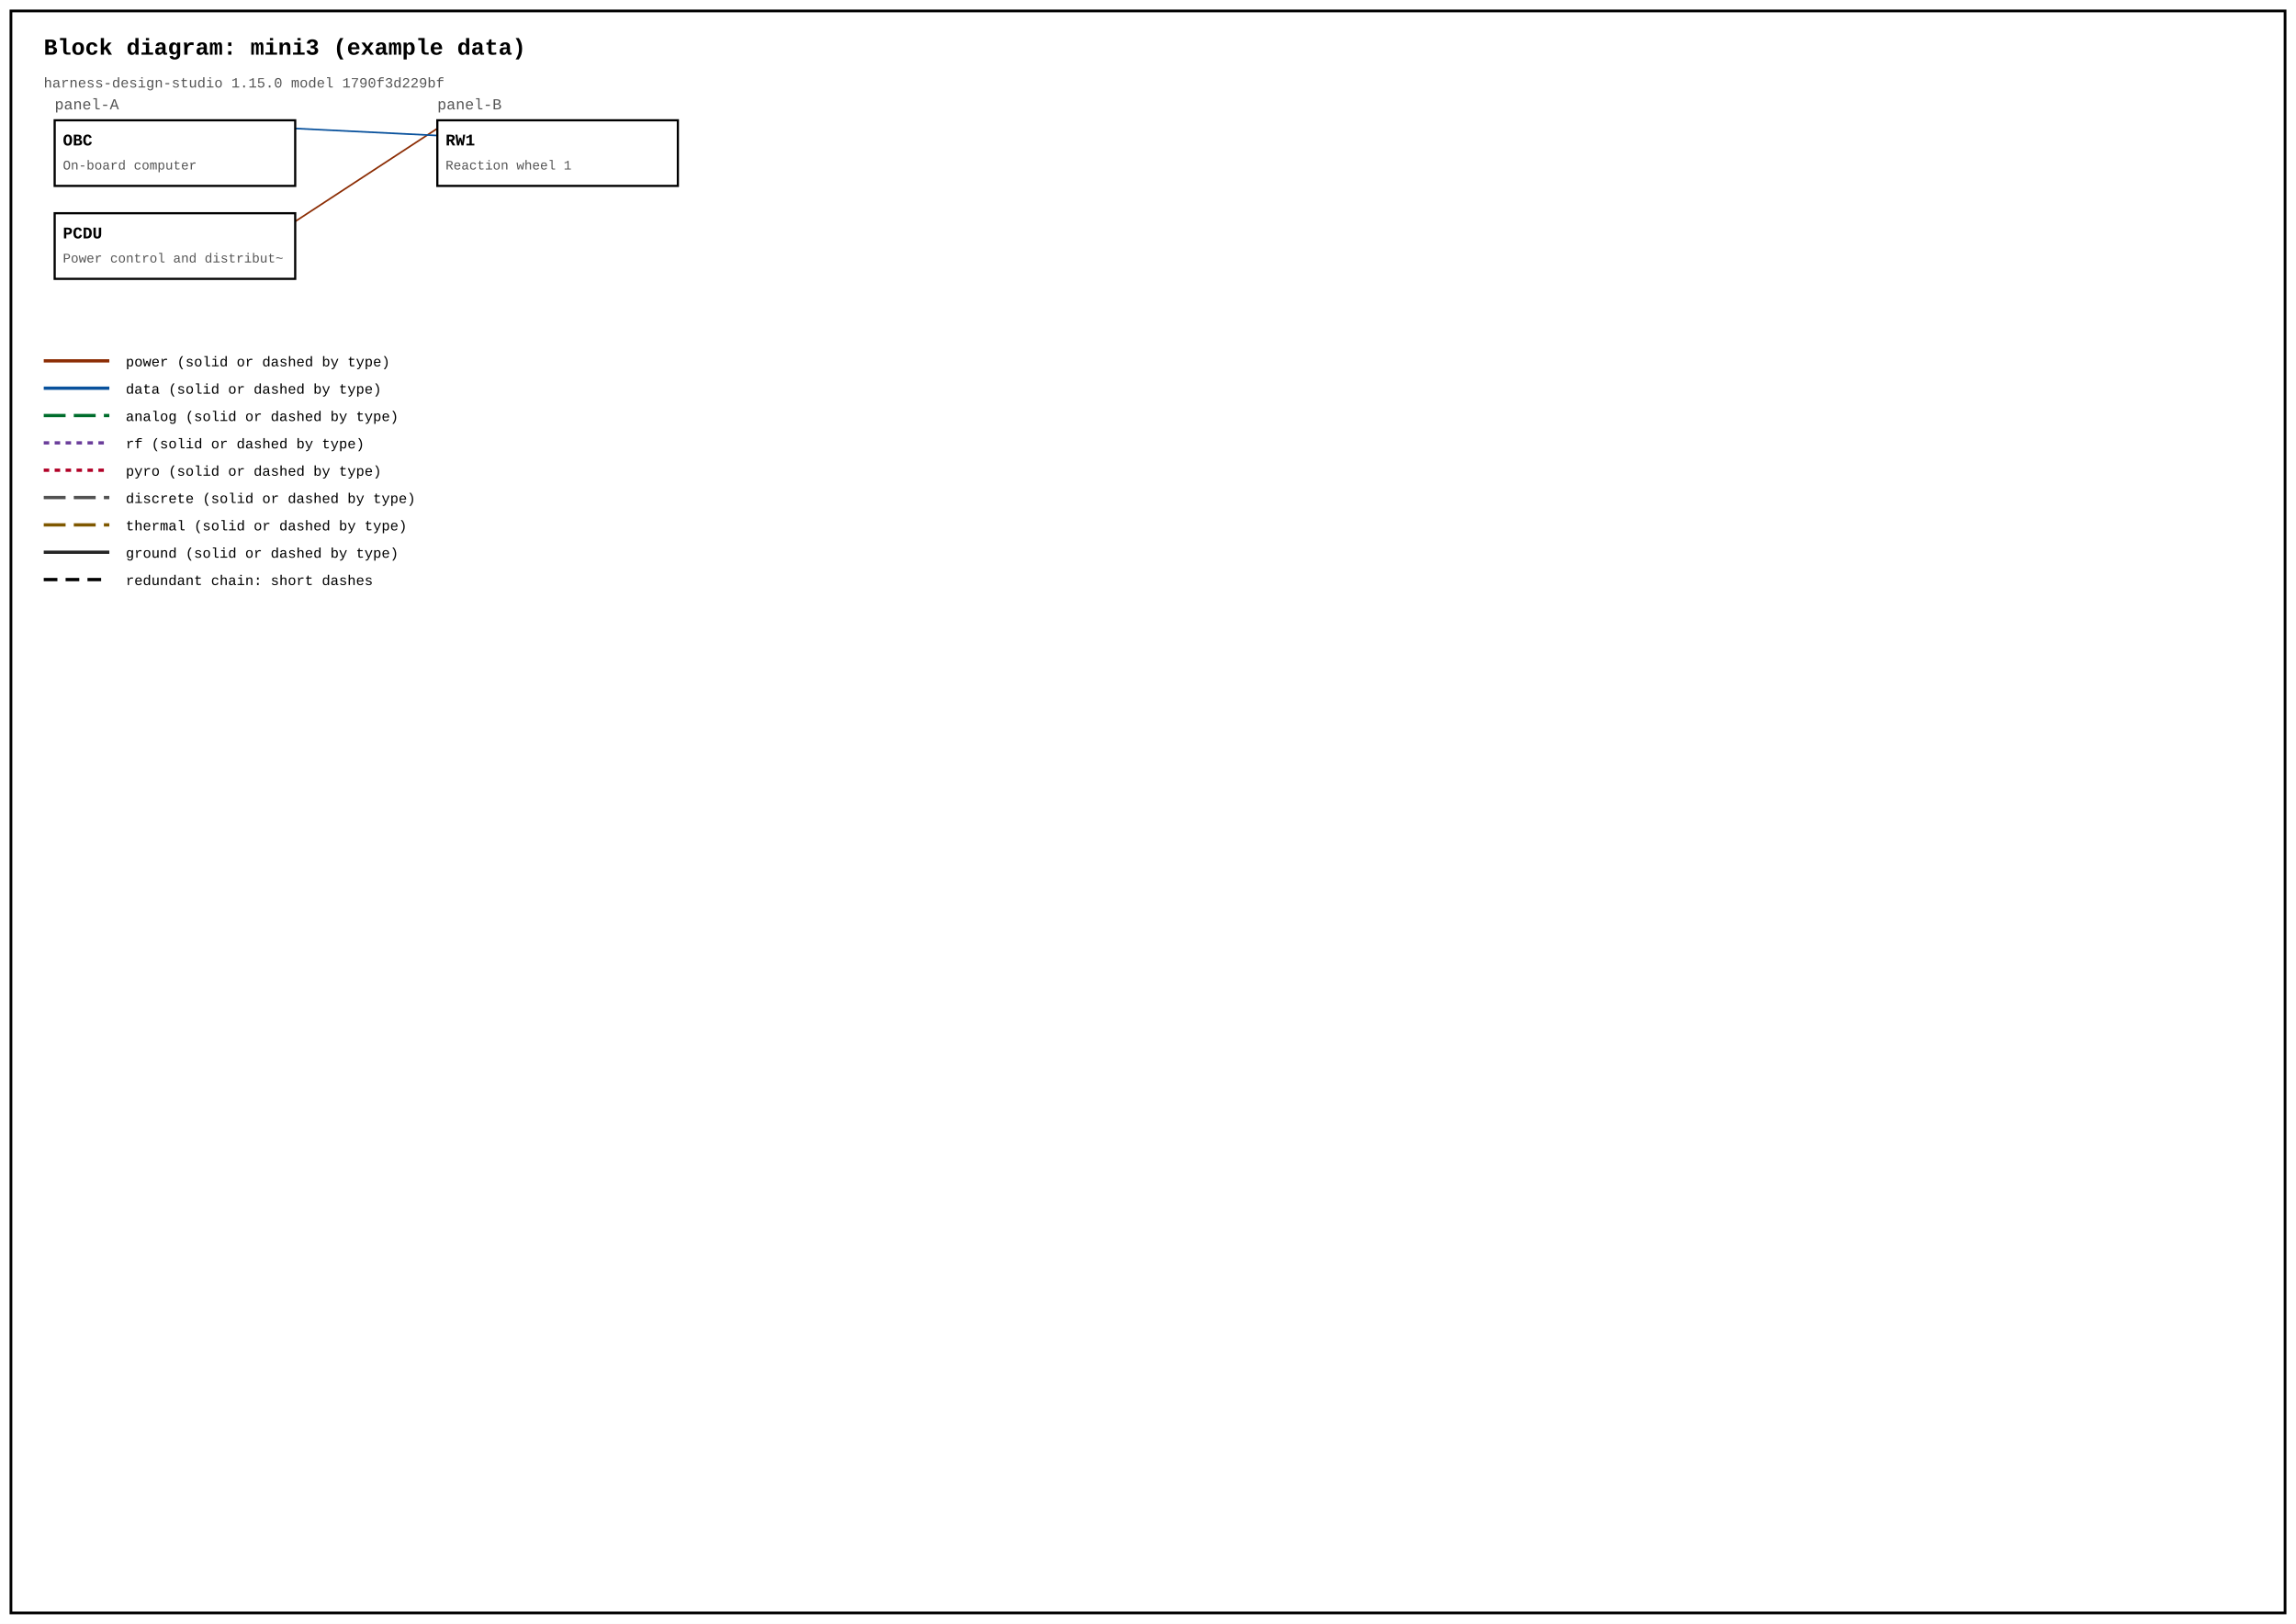
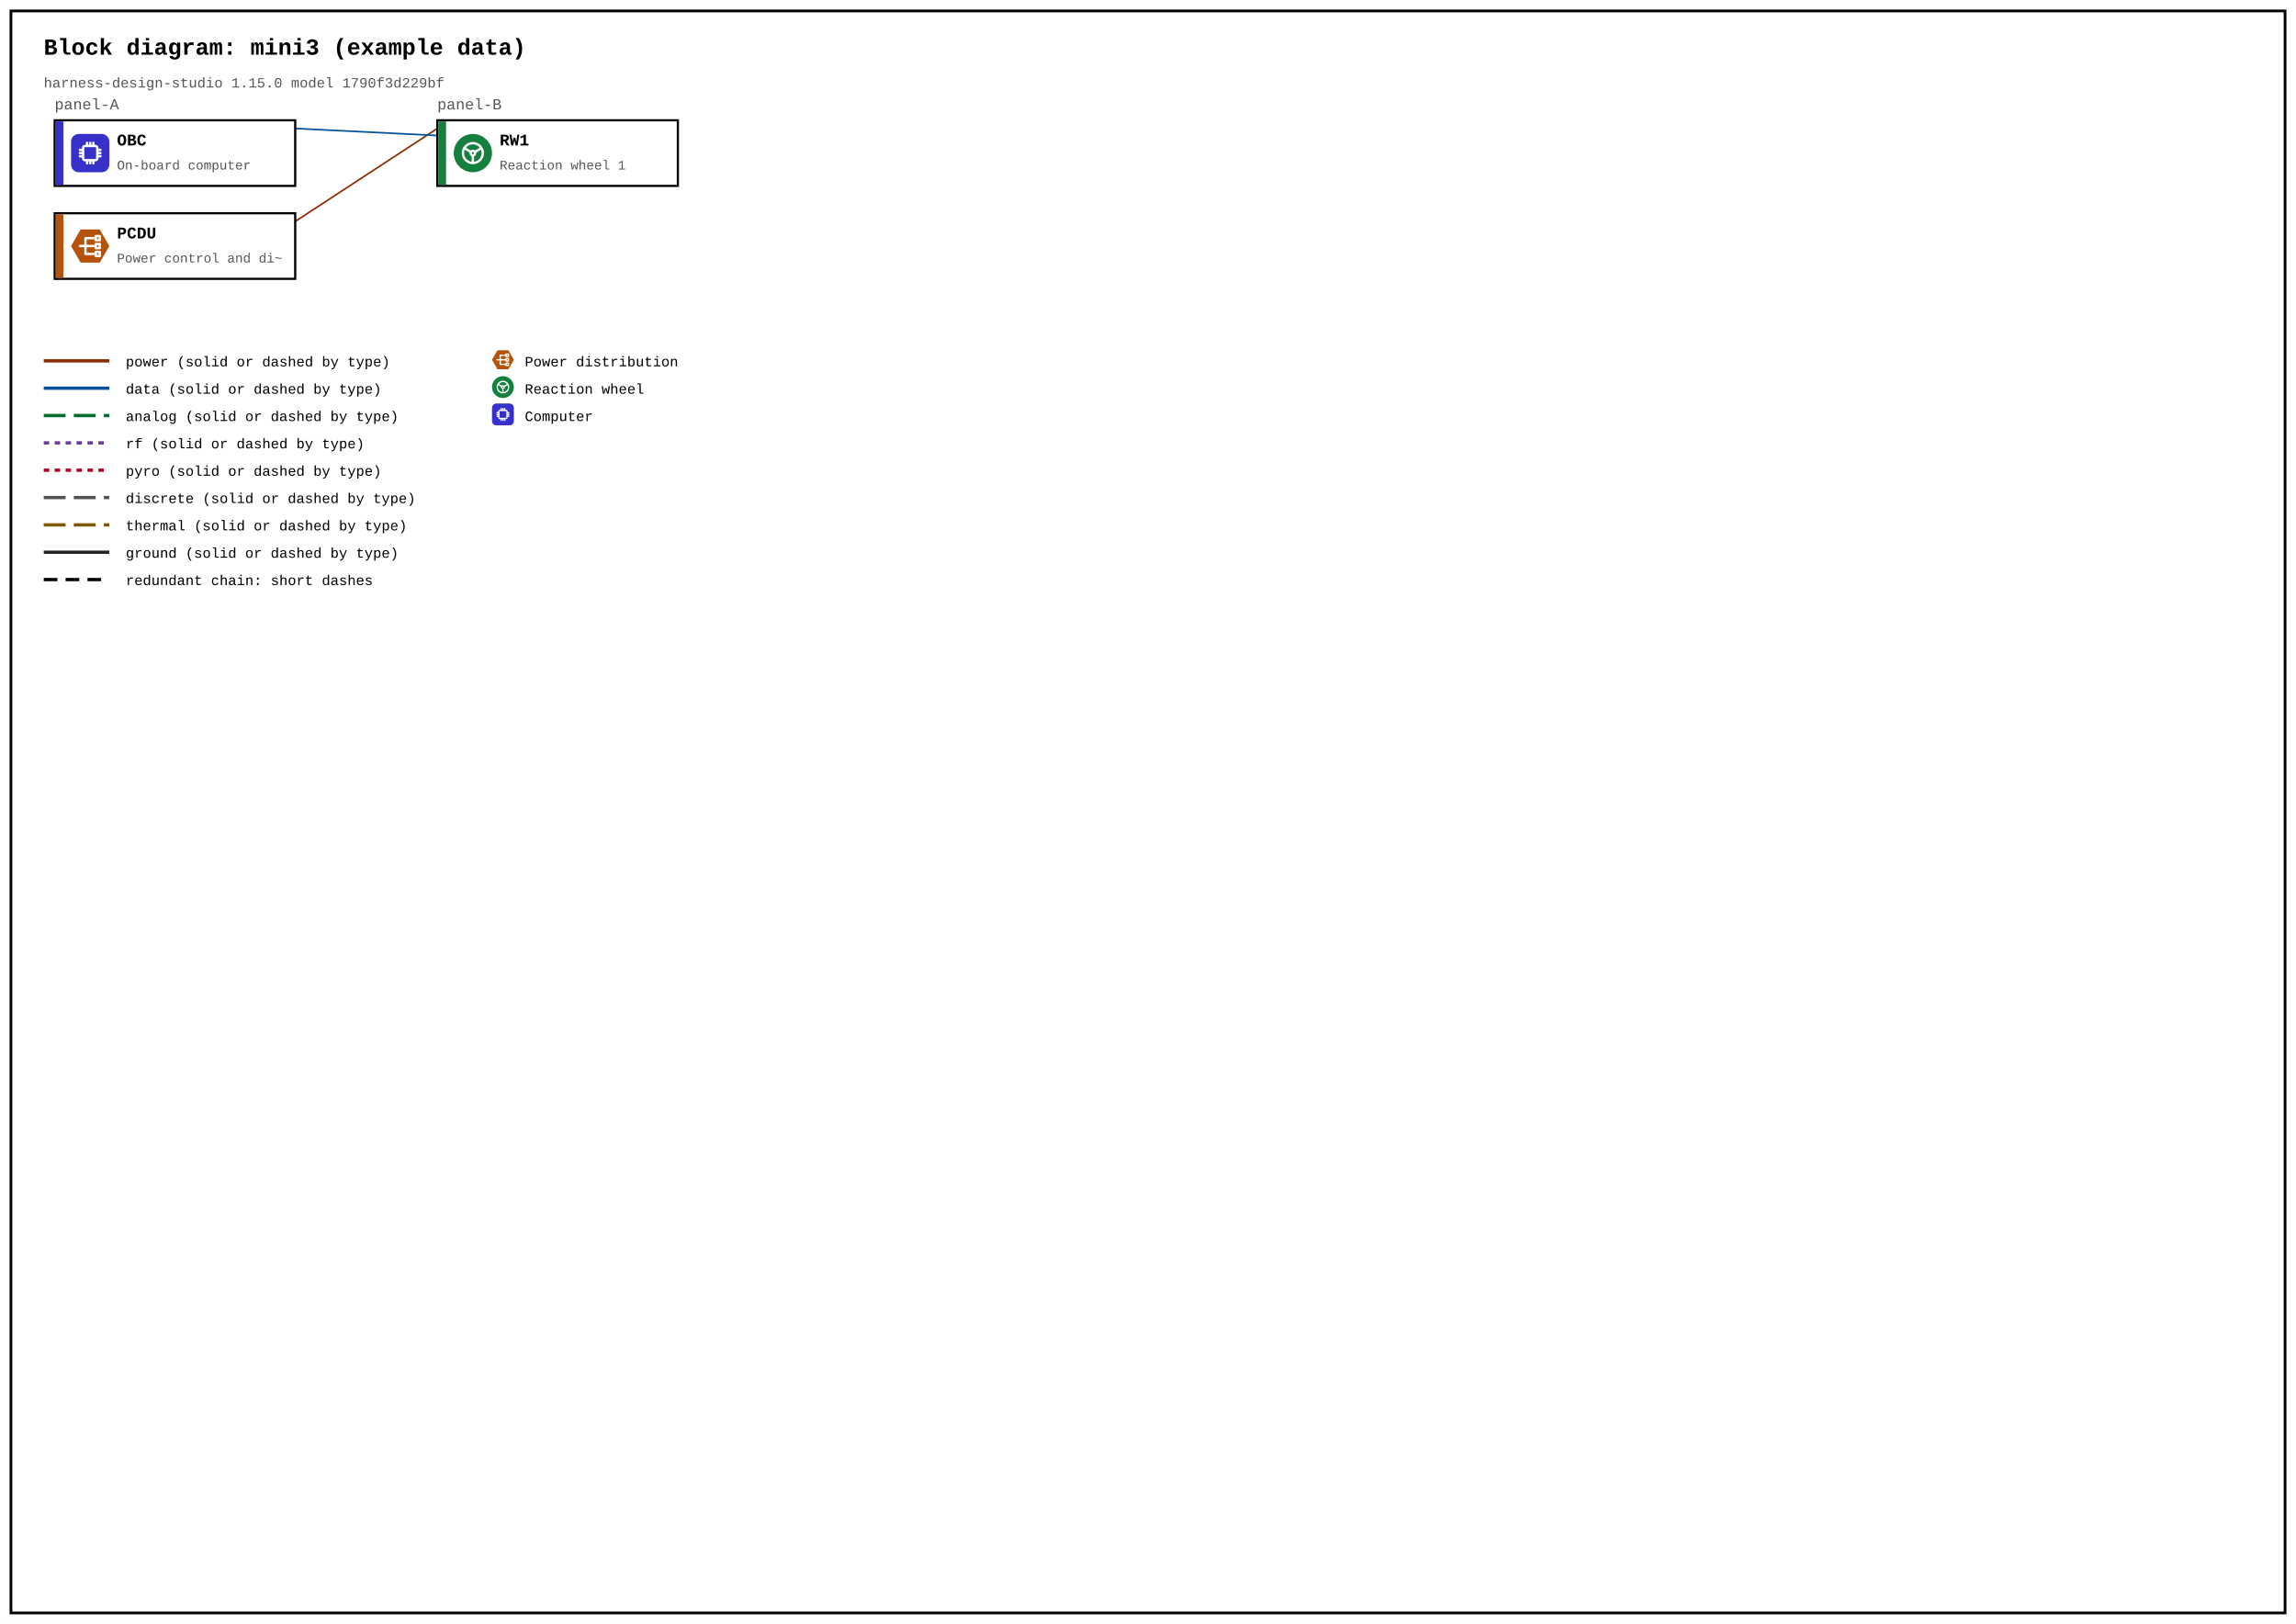
<svg xmlns="http://www.w3.org/2000/svg" width="420mm" height="297mm" viewBox="0 0 420 297" font-family="Courier New, Courier, monospace">
  <rect x="0" y="0" width="420" height="297" fill="#ffffff" />
  <rect x="2" y="2" width="416" height="293" fill="none" stroke="#000000" stroke-width="0.5" />
  <text x="8" y="10" font-size="4.2" font-weight="bold" text-anchor="start" fill="#000000">Block diagram: mini3 (example data)</text>
  <text x="8" y="16" font-size="2.6" text-anchor="start" fill="#555555">harness-design-studio 1.15.0 model 1790f3d229bf</text>
  <text x="10" y="20" font-size="2.8" text-anchor="start" fill="#555555">panel-A</text>
  <text x="80" y="20" font-size="2.8" text-anchor="start" fill="#555555">panel-B</text>
  <line x1="54" y1="40.5" x2="80" y2="23.5" stroke="#8c2d04" stroke-width="0.3" />
  <line x1="54" y1="23.5" x2="80" y2="24.786" stroke="#08519c" stroke-width="0.3" />
  <rect x="10" y="22" width="44" height="12" fill="#ffffff" stroke="#000000" stroke-width="0.4" />
-   <text x="11.5" y="26.6" font-size="3" font-weight="bold" text-anchor="start" fill="#000000">OBC</text>
-   <text x="11.5" y="31" font-size="2.4" text-anchor="start" fill="#555555">On-board computer</text>
+   <path d="M 10.2 22.2 L 11.6 22.2 L 11.6 33.8 L 10.2 33.8 Z" fill="#3730c9" />
+   <path d="M 14.4 24.5 L 18.6 24.5 C 19.373 24.5 20 25.127 20 25.9 L 20 30.1 C 20 30.873 19.373 31.5 18.6 31.5 L 14.4 31.5 C 13.627 31.5 13 30.873 13 30.1 L 13 25.9 C 13 25.127 13.627 24.5 14.4 24.5 Z" fill="#3730c9" />
+   <path d="M 15.547 26.701 L 17.453 26.701 C 17.644 26.701 17.799 26.856 17.799 27.047 L 17.799 28.953 C 17.799 29.144 17.644 29.299 17.453 29.299 L 15.547 29.299 C 15.356 29.299 15.201 29.144 15.201 28.953 L 15.201 27.047 C 15.201 26.856 15.356 26.701 15.547 26.701 Z M 15.922 26.123 L 15.922 26.701 M 15.922 29.299 L 15.922 29.877 M 14.623 27.422 L 15.201 27.422 M 17.799 27.422 L 18.377 27.422 M 16.5 26.123 L 16.5 26.701 M 16.5 29.299 L 16.5 29.877 M 14.623 28 L 15.201 28 M 17.799 28 L 18.377 28 M 17.078 26.123 L 17.078 26.701 M 17.078 29.299 L 17.078 29.877 M 14.623 28.578 L 15.201 28.578 M 17.799 28.578 L 18.377 28.578" fill="none" stroke="#ffffff" stroke-width="0.433" stroke-linecap="round" stroke-linejoin="round" />
+   <text x="21.4" y="26.6" font-size="3" font-weight="bold" text-anchor="start" fill="#000000">OBC</text>
+   <text x="21.4" y="31" font-size="2.4" text-anchor="start" fill="#555555">On-board computer</text>
  <rect x="10" y="39" width="44" height="12" fill="#ffffff" stroke="#000000" stroke-width="0.4" />
-   <text x="11.5" y="43.6" font-size="3" font-weight="bold" text-anchor="start" fill="#000000">PCDU</text>
-   <text x="11.5" y="48" font-size="2.4" text-anchor="start" fill="#555555">Power control and distribut~</text>
+   <path d="M 10.2 39.2 L 11.6 39.2 L 11.6 50.8 L 10.2 50.8 Z" fill="#b45309" />
+   <path d="M 20 45 L 18.25 48.031 L 14.75 48.031 L 13 45 L 14.75 41.969 L 18.25 41.969 Z" fill="#b45309" />
+   <path d="M 14.623 45 L 15.634 45 M 15.634 43.556 L 15.634 46.444 M 15.634 43.556 L 17.511 43.556 M 17.511 43.181 L 18.261 43.181 L 18.261 43.932 L 17.511 43.932 Z M 15.634 45 L 17.511 45 M 17.511 44.625 L 18.261 44.625 L 18.261 45.375 L 17.511 45.375 Z M 15.634 46.444 L 17.511 46.444 M 17.511 46.068 L 18.261 46.068 L 18.261 46.819 L 17.511 46.819 Z" fill="none" stroke="#ffffff" stroke-width="0.433" stroke-linecap="round" stroke-linejoin="round" />
+   <text x="21.4" y="43.6" font-size="3" font-weight="bold" text-anchor="start" fill="#000000">PCDU</text>
+   <text x="21.4" y="48" font-size="2.4" text-anchor="start" fill="#555555">Power control and di~</text>
  <rect x="80" y="22" width="44" height="12" fill="#ffffff" stroke="#000000" stroke-width="0.4" />
-   <text x="81.5" y="26.6" font-size="3" font-weight="bold" text-anchor="start" fill="#000000">RW1</text>
-   <text x="81.5" y="31" font-size="2.4" text-anchor="start" fill="#555555">Reaction wheel 1</text>
+   <path d="M 80.2 22.2 L 81.6 22.2 L 81.6 33.8 L 80.2 33.8 Z" fill="#15803d" />
+   <path d="M 90 28 C 90 26.067 88.433 24.5 86.5 24.5 C 84.567 24.5 83 26.067 83 28 C 83 29.933 84.567 31.5 86.5 31.5 C 88.433 31.5 90 29.933 90 28 Z" fill="#15803d" />
+   <path d="M 88.319 28 C 88.319 26.995 87.505 26.181 86.5 26.181 C 85.495 26.181 84.681 26.995 84.681 28 C 84.681 29.005 85.495 29.819 86.5 29.819 C 87.505 29.819 88.319 29.005 88.319 28 Z M 86.904 28 C 86.904 27.777 86.723 27.596 86.5 27.596 C 86.277 27.596 86.096 27.777 86.096 28 C 86.096 28.223 86.277 28.404 86.5 28.404 C 86.723 28.404 86.904 28.223 86.904 28 Z M 86.5 28.404 L 86.5 29.819 M 86.15 27.798 L 84.925 27.09 M 86.85 27.798 L 88.075 27.09" fill="none" stroke="#ffffff" stroke-width="0.433" stroke-linecap="round" stroke-linejoin="round" />
+   <text x="91.4" y="26.6" font-size="3" font-weight="bold" text-anchor="start" fill="#000000">RW1</text>
+   <text x="91.4" y="31" font-size="2.4" text-anchor="start" fill="#555555">Reaction wheel 1</text>
  <line x1="8" y1="66" x2="20" y2="66" stroke="#8c2d04" stroke-width="0.6" />
  <text x="23" y="67" font-size="2.6" text-anchor="start" fill="#000000">power (solid or dashed by type)</text>
  <line x1="8" y1="71" x2="20" y2="71" stroke="#08519c" stroke-width="0.6" />
  <text x="23" y="72" font-size="2.6" text-anchor="start" fill="#000000">data (solid or dashed by type)</text>
  <line x1="8" y1="76" x2="20" y2="76" stroke="#006d2c" stroke-width="0.6" stroke-dasharray="4 1.5" />
  <text x="23" y="77" font-size="2.6" text-anchor="start" fill="#000000">analog (solid or dashed by type)</text>
  <line x1="8" y1="81" x2="20" y2="81" stroke="#6a3d9a" stroke-width="0.6" stroke-dasharray="1 1" />
  <text x="23" y="82" font-size="2.6" text-anchor="start" fill="#000000">rf (solid or dashed by type)</text>
  <line x1="8" y1="86" x2="20" y2="86" stroke="#b10026" stroke-width="0.6" stroke-dasharray="1 1" />
  <text x="23" y="87" font-size="2.6" text-anchor="start" fill="#000000">pyro (solid or dashed by type)</text>
  <line x1="8" y1="91" x2="20" y2="91" stroke="#525252" stroke-width="0.6" stroke-dasharray="4 1.5" />
  <text x="23" y="92" font-size="2.6" text-anchor="start" fill="#000000">discrete (solid or dashed by type)</text>
  <line x1="8" y1="96" x2="20" y2="96" stroke="#7f5800" stroke-width="0.6" stroke-dasharray="4 1.5" />
  <text x="23" y="97" font-size="2.6" text-anchor="start" fill="#000000">thermal (solid or dashed by type)</text>
  <line x1="8" y1="101" x2="20" y2="101" stroke="#252525" stroke-width="0.6" />
  <text x="23" y="102" font-size="2.6" text-anchor="start" fill="#000000">ground (solid or dashed by type)</text>
  <line x1="8" y1="106" x2="20" y2="106" stroke="#000000" stroke-width="0.6" stroke-dasharray="2.5 1.5" />
  <text x="23" y="107" font-size="2.6" text-anchor="start" fill="#000000">redundant chain: short dashes</text>
+   <path d="M 94 65.8 L 93 67.532 L 91 67.532 L 90 65.8 L 91 64.068 L 93 64.068 Z" fill="#b45309" />
+   <path d="M 90.927 65.8 L 91.505 65.8 M 91.505 64.975 L 91.505 66.625 M 91.505 64.975 L 92.578 64.975 M 92.578 64.76 L 93.007 64.76 L 93.007 65.189 L 92.578 65.189 Z M 91.505 65.8 L 92.578 65.8 M 92.578 65.585 L 93.007 65.585 L 93.007 66.014 L 92.578 66.014 Z M 91.505 66.625 L 92.578 66.625 M 92.578 66.41 L 93.007 66.41 L 93.007 66.84 L 92.578 66.84 Z" fill="none" stroke="#ffffff" stroke-width="0.247" stroke-linecap="round" stroke-linejoin="round" />
+   <text x="96" y="67" font-size="2.6" text-anchor="start" fill="#000000">Power distribution</text>
+   <path d="M 94 70.8 C 94 69.695 93.105 68.8 92 68.8 C 90.895 68.8 90 69.695 90 70.8 C 90 71.905 90.895 72.8 92 72.8 C 93.105 72.8 94 71.905 94 70.8 Z" fill="#15803d" />
+   <path d="M 93.04 70.8 C 93.04 70.226 92.574 69.76 92 69.76 C 91.426 69.76 90.96 70.226 90.96 70.8 C 90.96 71.374 91.426 71.84 92 71.84 C 92.574 71.84 93.04 71.374 93.04 70.8 Z M 92.231 70.8 C 92.231 70.672 92.128 70.569 92 70.569 C 91.872 70.569 91.769 70.672 91.769 70.8 C 91.769 70.928 91.872 71.031 92 71.031 C 92.128 71.031 92.231 70.928 92.231 70.8 Z M 92 71.031 L 92 71.84 M 91.8 70.684 L 91.1 70.28 M 92.2 70.684 L 92.9 70.28" fill="none" stroke="#ffffff" stroke-width="0.247" stroke-linecap="round" stroke-linejoin="round" />
+   <text x="96" y="72" font-size="2.6" text-anchor="start" fill="#000000">Reaction wheel</text>
+   <path d="M 90.8 73.8 L 93.2 73.8 C 93.642 73.8 94 74.158 94 74.6 L 94 77 C 94 77.442 93.642 77.8 93.2 77.8 L 90.8 77.8 C 90.358 77.8 90 77.442 90 77 L 90 74.6 C 90 74.158 90.358 73.8 90.8 73.8 Z" fill="#3730c9" />
+   <path d="M 91.456 75.058 L 92.544 75.058 C 92.654 75.058 92.743 75.146 92.743 75.255 L 92.743 76.344 C 92.743 76.454 92.654 76.543 92.544 76.543 L 91.456 76.543 C 91.346 76.543 91.257 76.454 91.257 76.344 L 91.257 75.255 C 91.257 75.146 91.346 75.058 91.456 75.058 Z M 91.67 74.728 L 91.67 75.058 M 91.67 76.543 L 91.67 76.873 M 90.927 75.47 L 91.257 75.47 M 92.743 75.47 L 93.073 75.47 M 92 74.728 L 92 75.058 M 92 76.543 L 92 76.873 M 90.927 75.8 L 91.257 75.8 M 92.743 75.8 L 93.073 75.8 M 92.33 74.728 L 92.33 75.058 M 92.33 76.543 L 92.33 76.873 M 90.927 76.13 L 91.257 76.13 M 92.743 76.13 L 93.073 76.13" fill="none" stroke="#ffffff" stroke-width="0.247" stroke-linecap="round" stroke-linejoin="round" />
+   <text x="96" y="77" font-size="2.6" text-anchor="start" fill="#000000">Computer</text>
</svg>
